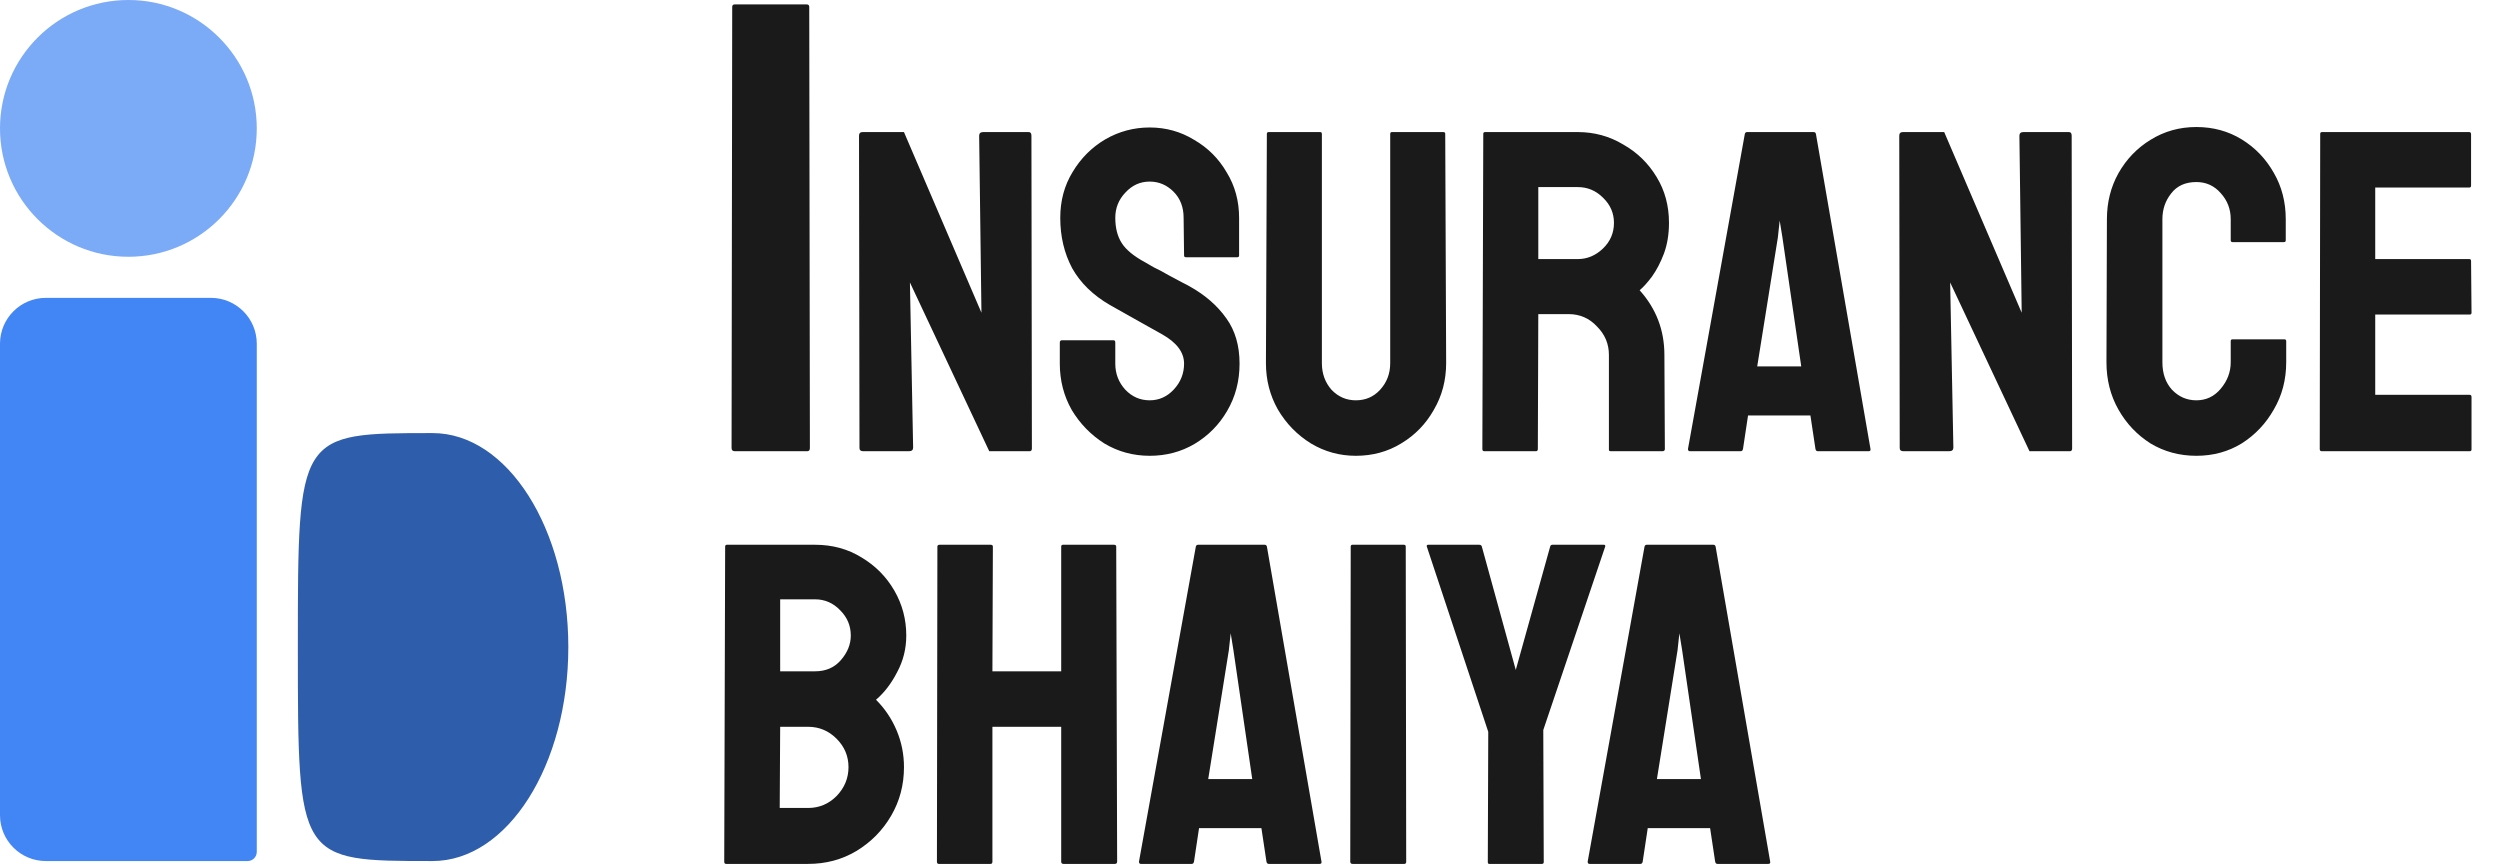
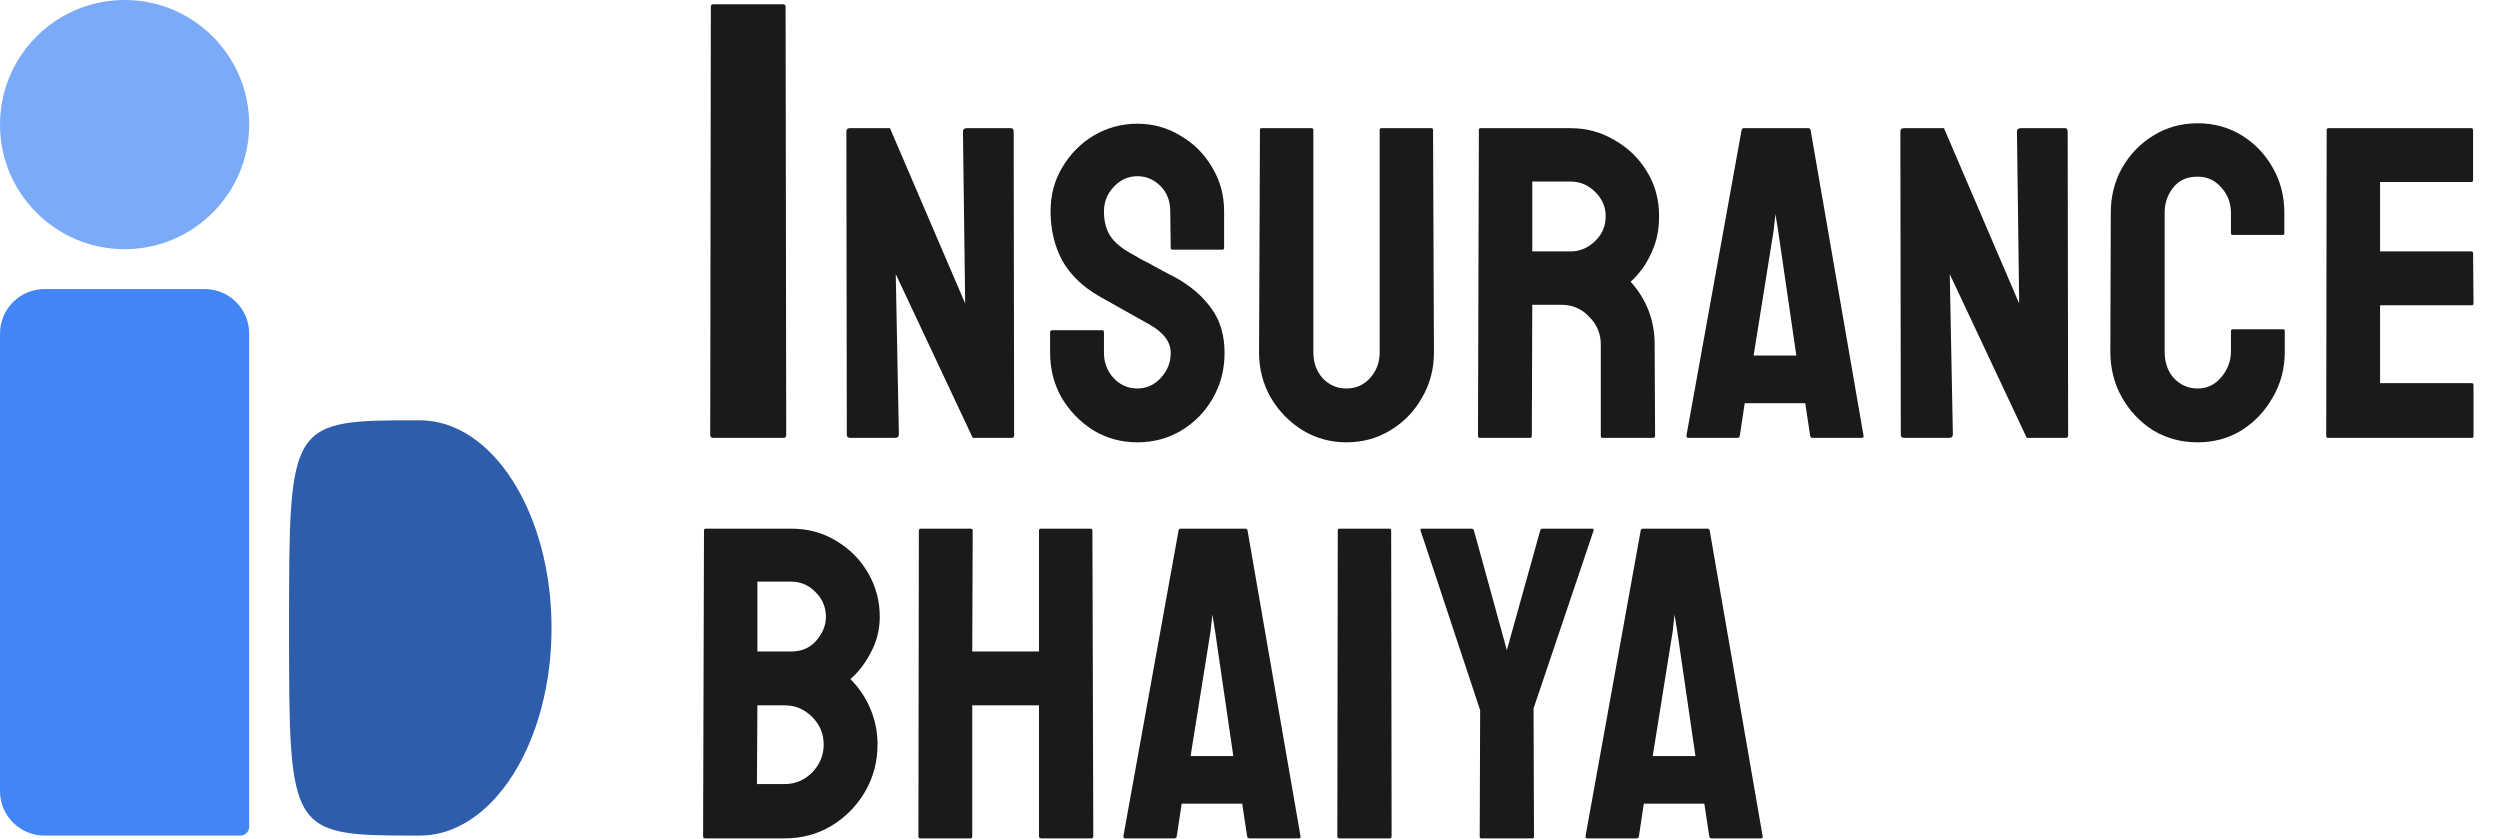
- <svg xmlns="http://www.w3.org/2000/svg" width="2726" height="942" viewBox="0 0 2726 942" fill="none">
+ <svg xmlns="http://www.w3.org/2000/svg" width="2809" height="942" viewBox="0 0 2809 942" fill="none">
  <path d="M619.702 705.56C619.702 834.42 553.416 938.881 471.649 938.881C324.783 938.881 324.783 938.881 324.783 705.538C324.783 472.195 324.783 472.238 471.649 472.238C553.416 472.238 619.702 576.7 619.702 705.56Z" fill="#2E5DAB" />
  <circle cx="139.993" cy="139.993" r="139.993" fill="#7BAAF7" />
  <path d="M0 374.789C0 347.175 22.386 324.789 50 324.789H229.986C257.6 324.789 279.986 347.175 279.986 374.789V928.891C279.986 934.414 275.509 938.891 269.986 938.891H50C22.386 938.891 0 916.506 0 888.891V374.789Z" fill="#4285F4" />
-   <path d="M801.201 492C798.868 492 797.701 490.833 797.701 488.5L798.401 7.6C798.401 5.733 799.335 4.8 801.201 4.8H879.601C881.468 4.8 882.401 5.733 882.401 7.6L883.101 488.5C883.101 490.833 882.168 492 880.301 492H801.201ZM941.174 492C938.507 492 937.174 490.833 937.174 488.5L936.674 148C936.674 145.333 938.007 144 940.674 144H985.674L1070.17 341L1067.67 148C1067.67 145.333 1069.17 144 1072.17 144H1121.67C1123.67 144 1124.67 145.333 1124.67 148L1125.17 489C1125.17 491 1124.34 492 1122.67 492H1078.67L992.174 308L995.674 488C995.674 490.667 994.174 492 991.174 492H941.174ZM1253.61 497C1235.61 497 1219.11 492.5 1204.11 483.5C1189.44 474.167 1177.61 462 1168.61 447C1159.94 431.667 1155.61 414.833 1155.61 396.5V373.5C1155.61 371.833 1156.44 371 1158.11 371H1214.11C1215.44 371 1216.11 371.833 1216.11 373.5V396.5C1216.11 407.5 1219.77 417 1227.11 425C1234.44 432.667 1243.27 436.5 1253.61 436.5C1263.94 436.5 1272.77 432.5 1280.11 424.5C1287.44 416.5 1291.11 407.167 1291.11 396.5C1291.11 384.167 1283.11 373.5 1267.11 364.5C1261.77 361.5 1253.44 356.833 1242.11 350.5C1230.77 344.167 1220.11 338.167 1210.11 332.5C1191.77 321.833 1178.11 308.5 1169.11 292.5C1160.44 276.167 1156.11 257.833 1156.11 237.5C1156.11 218.833 1160.61 202.167 1169.61 187.5C1178.61 172.5 1190.44 160.667 1205.11 152C1220.11 143.333 1236.27 139 1253.61 139C1271.27 139 1287.44 143.5 1302.11 152.5C1317.11 161.167 1328.94 173 1337.61 188C1346.61 202.667 1351.11 219.167 1351.11 237.5V278.5C1351.11 279.833 1350.44 280.5 1349.11 280.5H1293.11C1291.77 280.5 1291.11 279.833 1291.11 278.5L1290.61 237.5C1290.61 225.833 1286.94 216.333 1279.61 209C1272.27 201.667 1263.61 198 1253.61 198C1243.27 198 1234.44 202 1227.11 210C1219.77 217.667 1216.11 226.833 1216.11 237.5C1216.11 248.5 1218.44 257.667 1223.11 265C1227.77 272.333 1236.27 279.333 1248.61 286C1250.27 287 1253.44 288.833 1258.11 291.5C1263.11 293.833 1268.44 296.667 1274.11 300C1279.77 303 1284.77 305.667 1289.11 308C1293.77 310.333 1296.61 311.833 1297.61 312.5C1314.27 321.833 1327.44 333.333 1337.11 347C1346.77 360.333 1351.61 376.833 1351.61 396.5C1351.61 415.5 1347.11 432.667 1338.11 448C1329.44 463 1317.61 475 1302.61 484C1287.94 492.667 1271.61 497 1253.61 497ZM1478.38 497C1460.71 497 1444.38 492.5 1429.38 483.5C1414.38 474.167 1402.38 461.833 1393.38 446.5C1384.71 431.167 1380.38 414.333 1380.38 396L1381.38 146C1381.38 144.667 1382.05 144 1383.38 144H1439.38C1440.71 144 1441.38 144.667 1441.38 146V396C1441.38 407.333 1444.88 417 1451.88 425C1459.21 432.667 1468.05 436.5 1478.38 436.5C1489.05 436.5 1497.88 432.667 1504.88 425C1512.21 417 1515.88 407.333 1515.88 396V146C1515.88 144.667 1516.55 144 1517.88 144H1573.88C1575.21 144 1575.88 144.667 1575.88 146L1576.88 396C1576.88 414.667 1572.38 431.667 1563.38 447C1554.71 462.333 1542.88 474.5 1527.88 483.5C1513.21 492.5 1496.71 497 1478.38 497ZM1618.36 492C1617.03 492 1616.36 491.167 1616.36 489.5L1617.36 146C1617.36 144.667 1618.03 144 1619.36 144H1720.36C1738.36 144 1754.86 148.5 1769.86 157.5C1785.19 166.167 1797.36 178 1806.36 193C1815.36 207.667 1819.86 224.333 1819.86 243C1819.86 255.333 1818.03 266.5 1814.36 276.5C1810.69 286.167 1806.36 294.5 1801.36 301.5C1796.36 308.167 1791.86 313.167 1787.86 316.5C1805.86 336.5 1814.86 360 1814.86 387L1815.36 489.5C1815.36 491.167 1814.53 492 1812.86 492H1756.36C1755.03 492 1754.36 491.5 1754.36 490.5V387C1754.36 375 1750.03 364.667 1741.36 356C1733.03 347 1722.69 342.5 1710.36 342.5H1677.36L1676.86 489.5C1676.86 491.167 1676.19 492 1674.86 492H1618.36ZM1677.36 282.5H1720.36C1730.69 282.5 1739.86 278.667 1747.86 271C1755.86 263.333 1759.86 254 1759.86 243C1759.86 232.333 1755.86 223.167 1747.86 215.5C1740.19 207.833 1731.03 204 1720.36 204H1677.36V282.5ZM1840.57 489.5L1902.57 146C1902.91 144.667 1903.74 144 1905.07 144H1977.57C1978.91 144 1979.74 144.667 1980.07 146L2039.57 489.5C2039.91 491.167 2039.24 492 2037.57 492H1982.07C1980.74 492 1979.91 491.167 1979.57 489.5L1974.07 453H1906.07L1900.57 489.5C1900.24 491.167 1899.41 492 1898.07 492H1842.57C1841.24 492 1840.57 491.167 1840.57 489.5ZM1916.07 399.5H1964.07L1943.57 259L1940.57 240.5L1938.57 259L1916.07 399.5ZM2075.45 492C2072.78 492 2071.45 490.833 2071.45 488.5L2070.95 148C2070.95 145.333 2072.28 144 2074.95 144H2119.95L2204.45 341L2201.95 148C2201.95 145.333 2203.45 144 2206.45 144H2255.95C2257.95 144 2258.95 145.333 2258.95 148L2259.45 489C2259.45 491 2258.62 492 2256.95 492H2212.95L2126.45 308L2129.95 488C2129.95 490.667 2128.45 492 2125.45 492H2075.45ZM2394.88 497C2376.55 497 2359.88 492.5 2344.88 483.5C2330.22 474.167 2318.55 461.833 2309.88 446.5C2301.22 431.167 2296.88 414 2296.88 395L2297.38 239C2297.38 220.667 2301.55 204 2309.88 189C2318.55 173.667 2330.22 161.5 2344.88 152.5C2359.88 143.167 2376.55 138.5 2394.88 138.5C2413.22 138.5 2429.72 143 2444.38 152C2459.05 161 2470.72 173.167 2479.38 188.5C2488.05 203.5 2492.38 220.333 2492.38 239V262C2492.38 263.333 2491.72 264 2490.38 264H2434.38C2433.05 264 2432.38 263.333 2432.38 262V239C2432.38 228 2428.72 218.5 2421.38 210.5C2414.38 202.5 2405.55 198.5 2394.88 198.5C2382.88 198.5 2373.72 202.667 2367.38 211C2361.05 219 2357.88 228.333 2357.88 239V395C2357.88 407.333 2361.38 417.333 2368.38 425C2375.72 432.667 2384.55 436.5 2394.88 436.5C2405.55 436.5 2414.38 432.333 2421.38 424C2428.72 415.333 2432.38 405.667 2432.38 395V372C2432.38 370.667 2433.05 370 2434.38 370H2490.88C2492.22 370 2492.88 370.667 2492.88 372V395C2492.88 414 2488.38 431.167 2479.38 446.5C2470.72 461.833 2459.05 474.167 2444.38 483.5C2429.72 492.5 2413.22 497 2394.88 497ZM2531.45 492C2530.11 492 2529.45 491.167 2529.45 489.5L2529.95 146C2529.95 144.667 2530.61 144 2531.95 144H2692.45C2693.78 144 2694.45 144.833 2694.45 146.5V202.5C2694.45 203.833 2693.78 204.5 2692.45 204.5H2589.95V282.5H2692.45C2693.78 282.5 2694.45 283.167 2694.45 284.5L2694.95 341C2694.95 342.333 2694.28 343 2692.95 343H2589.95V430.5H2692.95C2694.28 430.5 2694.95 431.333 2694.95 433V490C2694.95 491.333 2694.28 492 2692.95 492H2531.45ZM791.701 942C790.368 942 789.701 941.167 789.701 939.5L790.701 596C790.701 594.667 791.368 594 792.701 594H888.701C907.701 594 924.701 598.667 939.701 608C954.701 617 966.535 629 975.201 644C983.868 659 988.201 675.333 988.201 693C988.201 707.333 984.868 720.667 978.201 733C971.868 745.333 964.201 755.333 955.201 763C964.868 772.667 972.368 783.833 977.701 796.5C983.035 809.167 985.701 822.5 985.701 836.5C985.701 855.833 981.035 873.5 971.701 889.5C962.368 905.5 949.701 918.333 933.701 928C918.035 937.333 900.535 942 881.201 942H791.701ZM850.701 732H888.701C900.368 732 909.701 728 916.701 720C924.035 711.667 927.701 702.667 927.701 693C927.701 682.333 923.868 673.167 916.201 665.5C908.535 657.5 899.368 653.5 888.701 653.5H850.701V732ZM850.201 881H881.201C893.201 881 903.535 876.667 912.201 868C920.868 859 925.201 848.5 925.201 836.5C925.201 824.5 920.868 814.167 912.201 805.5C903.535 796.833 893.201 792.5 881.201 792.5H850.701L850.201 881ZM1023.63 942C1022.3 942 1021.63 941.167 1021.63 939.5L1022.13 596C1022.13 594.667 1022.97 594 1024.63 594H1080.13C1081.8 594 1082.63 594.667 1082.63 596L1082.13 732H1157.13V596C1157.13 594.667 1157.8 594 1159.13 594H1214.63C1216.3 594 1217.13 594.667 1217.13 596L1218.13 939.5C1218.13 941.167 1217.3 942 1215.63 942H1159.63C1157.97 942 1157.13 941.167 1157.13 939.5V792.5H1082.13V939.5C1082.13 941.167 1081.47 942 1080.13 942H1023.63ZM1241.94 939.5L1303.94 596C1304.27 594.667 1305.11 594 1306.44 594H1378.94C1380.27 594 1381.11 594.667 1381.44 596L1440.94 939.5C1441.27 941.167 1440.61 942 1438.94 942H1383.44C1382.11 942 1381.27 941.167 1380.94 939.5L1375.44 903H1307.44L1301.94 939.5C1301.61 941.167 1300.77 942 1299.44 942H1243.94C1242.61 942 1241.94 941.167 1241.94 939.5ZM1317.44 849.5H1365.44L1344.94 709L1341.94 690.5L1339.94 709L1317.44 849.5ZM1474.82 942C1473.15 942 1472.32 941.167 1472.32 939.5L1472.82 596C1472.82 594.667 1473.49 594 1474.82 594H1530.82C1532.15 594 1532.82 594.667 1532.82 596L1533.32 939.5C1533.32 941.167 1532.65 942 1531.32 942H1474.82ZM1623.8 942C1622.8 942 1622.3 941.333 1622.3 940L1622.8 798L1555.8 596C1555.47 594.667 1555.97 594 1557.3 594H1612.8C1614.47 594 1615.47 594.667 1615.8 596L1652.8 730.5L1690.3 596C1690.63 594.667 1691.47 594 1692.8 594H1748.8C1750.13 594 1750.63 594.667 1750.3 596L1682.8 796L1683.3 940C1683.3 941.333 1682.63 942 1681.3 942H1623.8ZM1731.2 939.5L1793.2 596C1793.53 594.667 1794.36 594 1795.7 594H1868.2C1869.53 594 1870.36 594.667 1870.7 596L1930.2 939.5C1930.53 941.167 1929.86 942 1928.2 942H1872.7C1871.36 942 1870.53 941.167 1870.2 939.5L1864.7 903H1796.7L1791.2 939.5C1790.86 941.167 1790.03 942 1788.7 942H1733.2C1731.86 942 1731.2 941.167 1731.2 939.5ZM1806.7 849.5H1854.7L1834.2 709L1831.2 690.5L1829.2 709L1806.7 849.5Z" fill="#1A1A1A" />
+   <path d="M801.5 492C799.167 492 798 490.833 798 488.5L798.7 7.6C798.7 5.733 799.633 4.8 801.5 4.8H879.9C881.767 4.8 882.7 5.733 882.7 7.6L883.4 488.5C883.4 490.833 882.467 492 880.6 492H801.5ZM955.473 492C952.806 492 951.473 490.833 951.473 488.5L950.973 148C950.973 145.333 952.306 144 954.973 144H999.973L1084.47 341L1081.97 148C1081.97 145.333 1083.47 144 1086.47 144H1135.97C1137.97 144 1138.97 145.333 1138.97 148L1139.47 489C1139.47 491 1138.64 492 1136.97 492H1092.97L1006.47 308L1009.97 488C1009.97 490.667 1008.47 492 1005.47 492H955.473ZM1277.91 497C1259.91 497 1243.41 492.5 1228.41 483.5C1213.74 474.167 1201.91 462 1192.91 447C1184.24 431.667 1179.91 414.833 1179.91 396.5V373.5C1179.91 371.833 1180.74 371 1182.41 371H1238.41C1239.74 371 1240.41 371.833 1240.41 373.5V396.5C1240.41 407.5 1244.07 417 1251.41 425C1258.74 432.667 1267.57 436.5 1277.91 436.5C1288.24 436.5 1297.07 432.5 1304.41 424.5C1311.74 416.5 1315.41 407.167 1315.41 396.5C1315.41 384.167 1307.41 373.5 1291.41 364.5C1286.07 361.5 1277.74 356.833 1266.41 350.5C1255.07 344.167 1244.41 338.167 1234.41 332.5C1216.07 321.833 1202.41 308.5 1193.41 292.5C1184.74 276.167 1180.41 257.833 1180.41 237.5C1180.41 218.833 1184.91 202.167 1193.91 187.5C1202.91 172.5 1214.74 160.667 1229.41 152C1244.41 143.333 1260.57 139 1277.91 139C1295.57 139 1311.74 143.5 1326.41 152.5C1341.41 161.167 1353.24 173 1361.91 188C1370.91 202.667 1375.41 219.167 1375.41 237.5V278.5C1375.41 279.833 1374.74 280.5 1373.41 280.5H1317.41C1316.07 280.5 1315.41 279.833 1315.41 278.5L1314.91 237.5C1314.91 225.833 1311.24 216.333 1303.91 209C1296.57 201.667 1287.91 198 1277.91 198C1267.57 198 1258.74 202 1251.41 210C1244.07 217.667 1240.41 226.833 1240.41 237.5C1240.41 248.5 1242.74 257.667 1247.41 265C1252.07 272.333 1260.57 279.333 1272.91 286C1274.57 287 1277.74 288.833 1282.41 291.5C1287.41 293.833 1292.74 296.667 1298.41 300C1304.07 303 1309.07 305.667 1313.41 308C1318.07 310.333 1320.91 311.833 1321.91 312.5C1338.57 321.833 1351.74 333.333 1361.41 347C1371.07 360.333 1375.91 376.833 1375.91 396.5C1375.91 415.5 1371.41 432.667 1362.41 448C1353.74 463 1341.91 475 1326.91 484C1312.24 492.667 1295.91 497 1277.91 497ZM1512.68 497C1495.01 497 1478.68 492.5 1463.68 483.5C1448.68 474.167 1436.68 461.833 1427.68 446.5C1419.01 431.167 1414.68 414.333 1414.68 396L1415.68 146C1415.68 144.667 1416.35 144 1417.68 144H1473.68C1475.01 144 1475.68 144.667 1475.68 146V396C1475.68 407.333 1479.18 417 1486.18 425C1493.51 432.667 1502.35 436.5 1512.68 436.5C1523.35 436.5 1532.18 432.667 1539.18 425C1546.51 417 1550.18 407.333 1550.18 396V146C1550.18 144.667 1550.85 144 1552.18 144H1608.18C1609.51 144 1610.18 144.667 1610.18 146L1611.18 396C1611.18 414.667 1606.68 431.667 1597.68 447C1589.01 462.333 1577.18 474.5 1562.18 483.5C1547.51 492.5 1531.01 497 1512.68 497ZM1662.66 492C1661.33 492 1660.66 491.167 1660.66 489.5L1661.66 146C1661.66 144.667 1662.33 144 1663.66 144H1764.66C1782.66 144 1799.16 148.5 1814.16 157.5C1829.49 166.167 1841.66 178 1850.66 193C1859.66 207.667 1864.16 224.333 1864.16 243C1864.16 255.333 1862.33 266.5 1858.66 276.5C1854.99 286.167 1850.66 294.5 1845.66 301.5C1840.66 308.167 1836.16 313.167 1832.16 316.5C1850.16 336.5 1859.16 360 1859.16 387L1859.66 489.5C1859.66 491.167 1858.83 492 1857.16 492H1800.66C1799.33 492 1798.66 491.5 1798.66 490.5V387C1798.66 375 1794.33 364.667 1785.66 356C1777.33 347 1766.99 342.5 1754.66 342.5H1721.66L1721.16 489.5C1721.16 491.167 1720.49 492 1719.16 492H1662.66ZM1721.66 282.5H1764.66C1774.99 282.5 1784.16 278.667 1792.16 271C1800.16 263.333 1804.16 254 1804.16 243C1804.16 232.333 1800.16 223.167 1792.16 215.5C1784.49 207.833 1775.33 204 1764.66 204H1721.66V282.5ZM1894.87 489.5L1956.87 146C1957.2 144.667 1958.04 144 1959.37 144H2031.87C2033.2 144 2034.04 144.667 2034.37 146L2093.87 489.5C2094.2 491.167 2093.54 492 2091.87 492H2036.37C2035.04 492 2034.2 491.167 2033.87 489.5L2028.37 453H1960.37L1954.87 489.5C1954.54 491.167 1953.7 492 1952.37 492H1896.87C1895.54 492 1894.87 491.167 1894.87 489.5ZM1970.37 399.5H2018.37L1997.87 259L1994.87 240.5L1992.87 259L1970.37 399.5ZM2139.75 492C2137.08 492 2135.75 490.833 2135.75 488.5L2135.25 148C2135.25 145.333 2136.58 144 2139.25 144H2184.25L2268.75 341L2266.25 148C2266.25 145.333 2267.75 144 2270.75 144H2320.25C2322.25 144 2323.25 145.333 2323.25 148L2323.75 489C2323.75 491 2322.92 492 2321.25 492H2277.25L2190.75 308L2194.25 488C2194.25 490.667 2192.75 492 2189.75 492H2139.75ZM2469.18 497C2450.85 497 2434.18 492.5 2419.18 483.5C2404.52 474.167 2392.85 461.833 2384.18 446.5C2375.52 431.167 2371.18 414 2371.18 395L2371.68 239C2371.68 220.667 2375.85 204 2384.18 189C2392.85 173.667 2404.52 161.5 2419.18 152.5C2434.18 143.167 2450.85 138.5 2469.18 138.5C2487.52 138.5 2504.02 143 2518.68 152C2533.35 161 2545.02 173.167 2553.68 188.5C2562.35 203.5 2566.68 220.333 2566.68 239V262C2566.68 263.333 2566.02 264 2564.68 264H2508.68C2507.35 264 2506.68 263.333 2506.68 262V239C2506.68 228 2503.02 218.5 2495.68 210.5C2488.68 202.5 2479.85 198.5 2469.18 198.5C2457.18 198.5 2448.02 202.667 2441.68 211C2435.35 219 2432.18 228.333 2432.18 239V395C2432.18 407.333 2435.68 417.333 2442.68 425C2450.02 432.667 2458.85 436.5 2469.18 436.5C2479.85 436.5 2488.68 432.333 2495.68 424C2503.02 415.333 2506.68 405.667 2506.68 395V372C2506.68 370.667 2507.35 370 2508.68 370H2565.18C2566.52 370 2567.18 370.667 2567.18 372V395C2567.18 414 2562.68 431.167 2553.68 446.5C2545.02 461.833 2533.35 474.167 2518.68 483.5C2504.02 492.5 2487.52 497 2469.18 497ZM2615.75 492C2614.41 492 2613.75 491.167 2613.75 489.5L2614.25 146C2614.25 144.667 2614.91 144 2616.25 144H2776.75C2778.08 144 2778.75 144.833 2778.75 146.5V202.5C2778.75 203.833 2778.08 204.5 2776.75 204.5H2674.25V282.5H2776.75C2778.08 282.5 2778.75 283.167 2778.75 284.5L2779.25 341C2779.25 342.333 2778.58 343 2777.25 343H2674.25V430.5H2777.25C2778.58 430.5 2779.25 431.333 2779.25 433V490C2779.25 491.333 2778.58 492 2777.25 492H2615.75ZM792 942C790.667 942 790 941.167 790 939.5L791 596C791 594.667 791.667 594 793 594H889C908 594 925 598.667 940 608C955 617 966.833 629 975.5 644C984.167 659 988.5 675.333 988.5 693C988.5 707.333 985.167 720.667 978.5 733C972.167 745.333 964.5 755.333 955.5 763C965.167 772.667 972.667 783.833 978 796.5C983.333 809.167 986 822.5 986 836.5C986 855.833 981.333 873.5 972 889.5C962.667 905.5 950 918.333 934 928C918.333 937.333 900.833 942 881.5 942H792ZM851 732H889C900.667 732 910 728 917 720C924.333 711.667 928 702.667 928 693C928 682.333 924.167 673.167 916.5 665.5C908.833 657.5 899.667 653.5 889 653.5H851V732ZM850.5 881H881.5C893.5 881 903.833 876.667 912.5 868C921.167 859 925.5 848.5 925.5 836.5C925.5 824.5 921.167 814.167 912.5 805.5C903.833 796.833 893.5 792.5 881.5 792.5H851L850.5 881ZM1033.93 942C1032.6 942 1031.93 941.167 1031.93 939.5L1032.43 596C1032.43 594.667 1033.27 594 1034.93 594H1090.43C1092.1 594 1092.93 594.667 1092.93 596L1092.43 732H1167.43V596C1167.43 594.667 1168.1 594 1169.43 594H1224.93C1226.6 594 1227.43 594.667 1227.43 596L1228.43 939.5C1228.43 941.167 1227.6 942 1225.93 942H1169.93C1168.27 942 1167.43 941.167 1167.43 939.5V792.5H1092.43V939.5C1092.43 941.167 1091.77 942 1090.43 942H1033.93ZM1262.24 939.5L1324.24 596C1324.57 594.667 1325.4 594 1326.74 594H1399.24C1400.57 594 1401.4 594.667 1401.74 596L1461.24 939.5C1461.57 941.167 1460.9 942 1459.24 942H1403.74C1402.4 942 1401.57 941.167 1401.24 939.5L1395.74 903H1327.74L1322.24 939.5C1321.9 941.167 1321.07 942 1319.74 942H1264.24C1262.9 942 1262.24 941.167 1262.24 939.5ZM1337.74 849.5H1385.74L1365.24 709L1362.24 690.5L1360.24 709L1337.74 849.5ZM1505.12 942C1503.45 942 1502.62 941.167 1502.62 939.5L1503.12 596C1503.12 594.667 1503.78 594 1505.12 594H1561.12C1562.45 594 1563.12 594.667 1563.12 596L1563.62 939.5C1563.62 941.167 1562.95 942 1561.62 942H1505.12ZM1664.1 942C1663.1 942 1662.6 941.333 1662.6 940L1663.1 798L1596.1 596C1595.76 594.667 1596.26 594 1597.6 594H1653.1C1654.76 594 1655.76 594.667 1656.1 596L1693.1 730.5L1730.6 596C1730.93 594.667 1731.76 594 1733.1 594H1789.1C1790.43 594 1790.93 594.667 1790.6 596L1723.1 796L1723.6 940C1723.6 941.333 1722.93 942 1721.6 942H1664.1ZM1781.5 939.5L1843.5 596C1843.83 594.667 1844.66 594 1846 594H1918.5C1919.83 594 1920.66 594.667 1921 596L1980.5 939.5C1980.83 941.167 1980.16 942 1978.5 942H1923C1921.66 942 1920.83 941.167 1920.5 939.5L1915 903H1847L1841.5 939.5C1841.16 941.167 1840.33 942 1839 942H1783.5C1782.16 942 1781.5 941.167 1781.5 939.5ZM1857 849.5H1905L1884.5 709L1881.5 690.5L1879.5 709L1857 849.5Z" fill="#1A1A1A" />
</svg>
